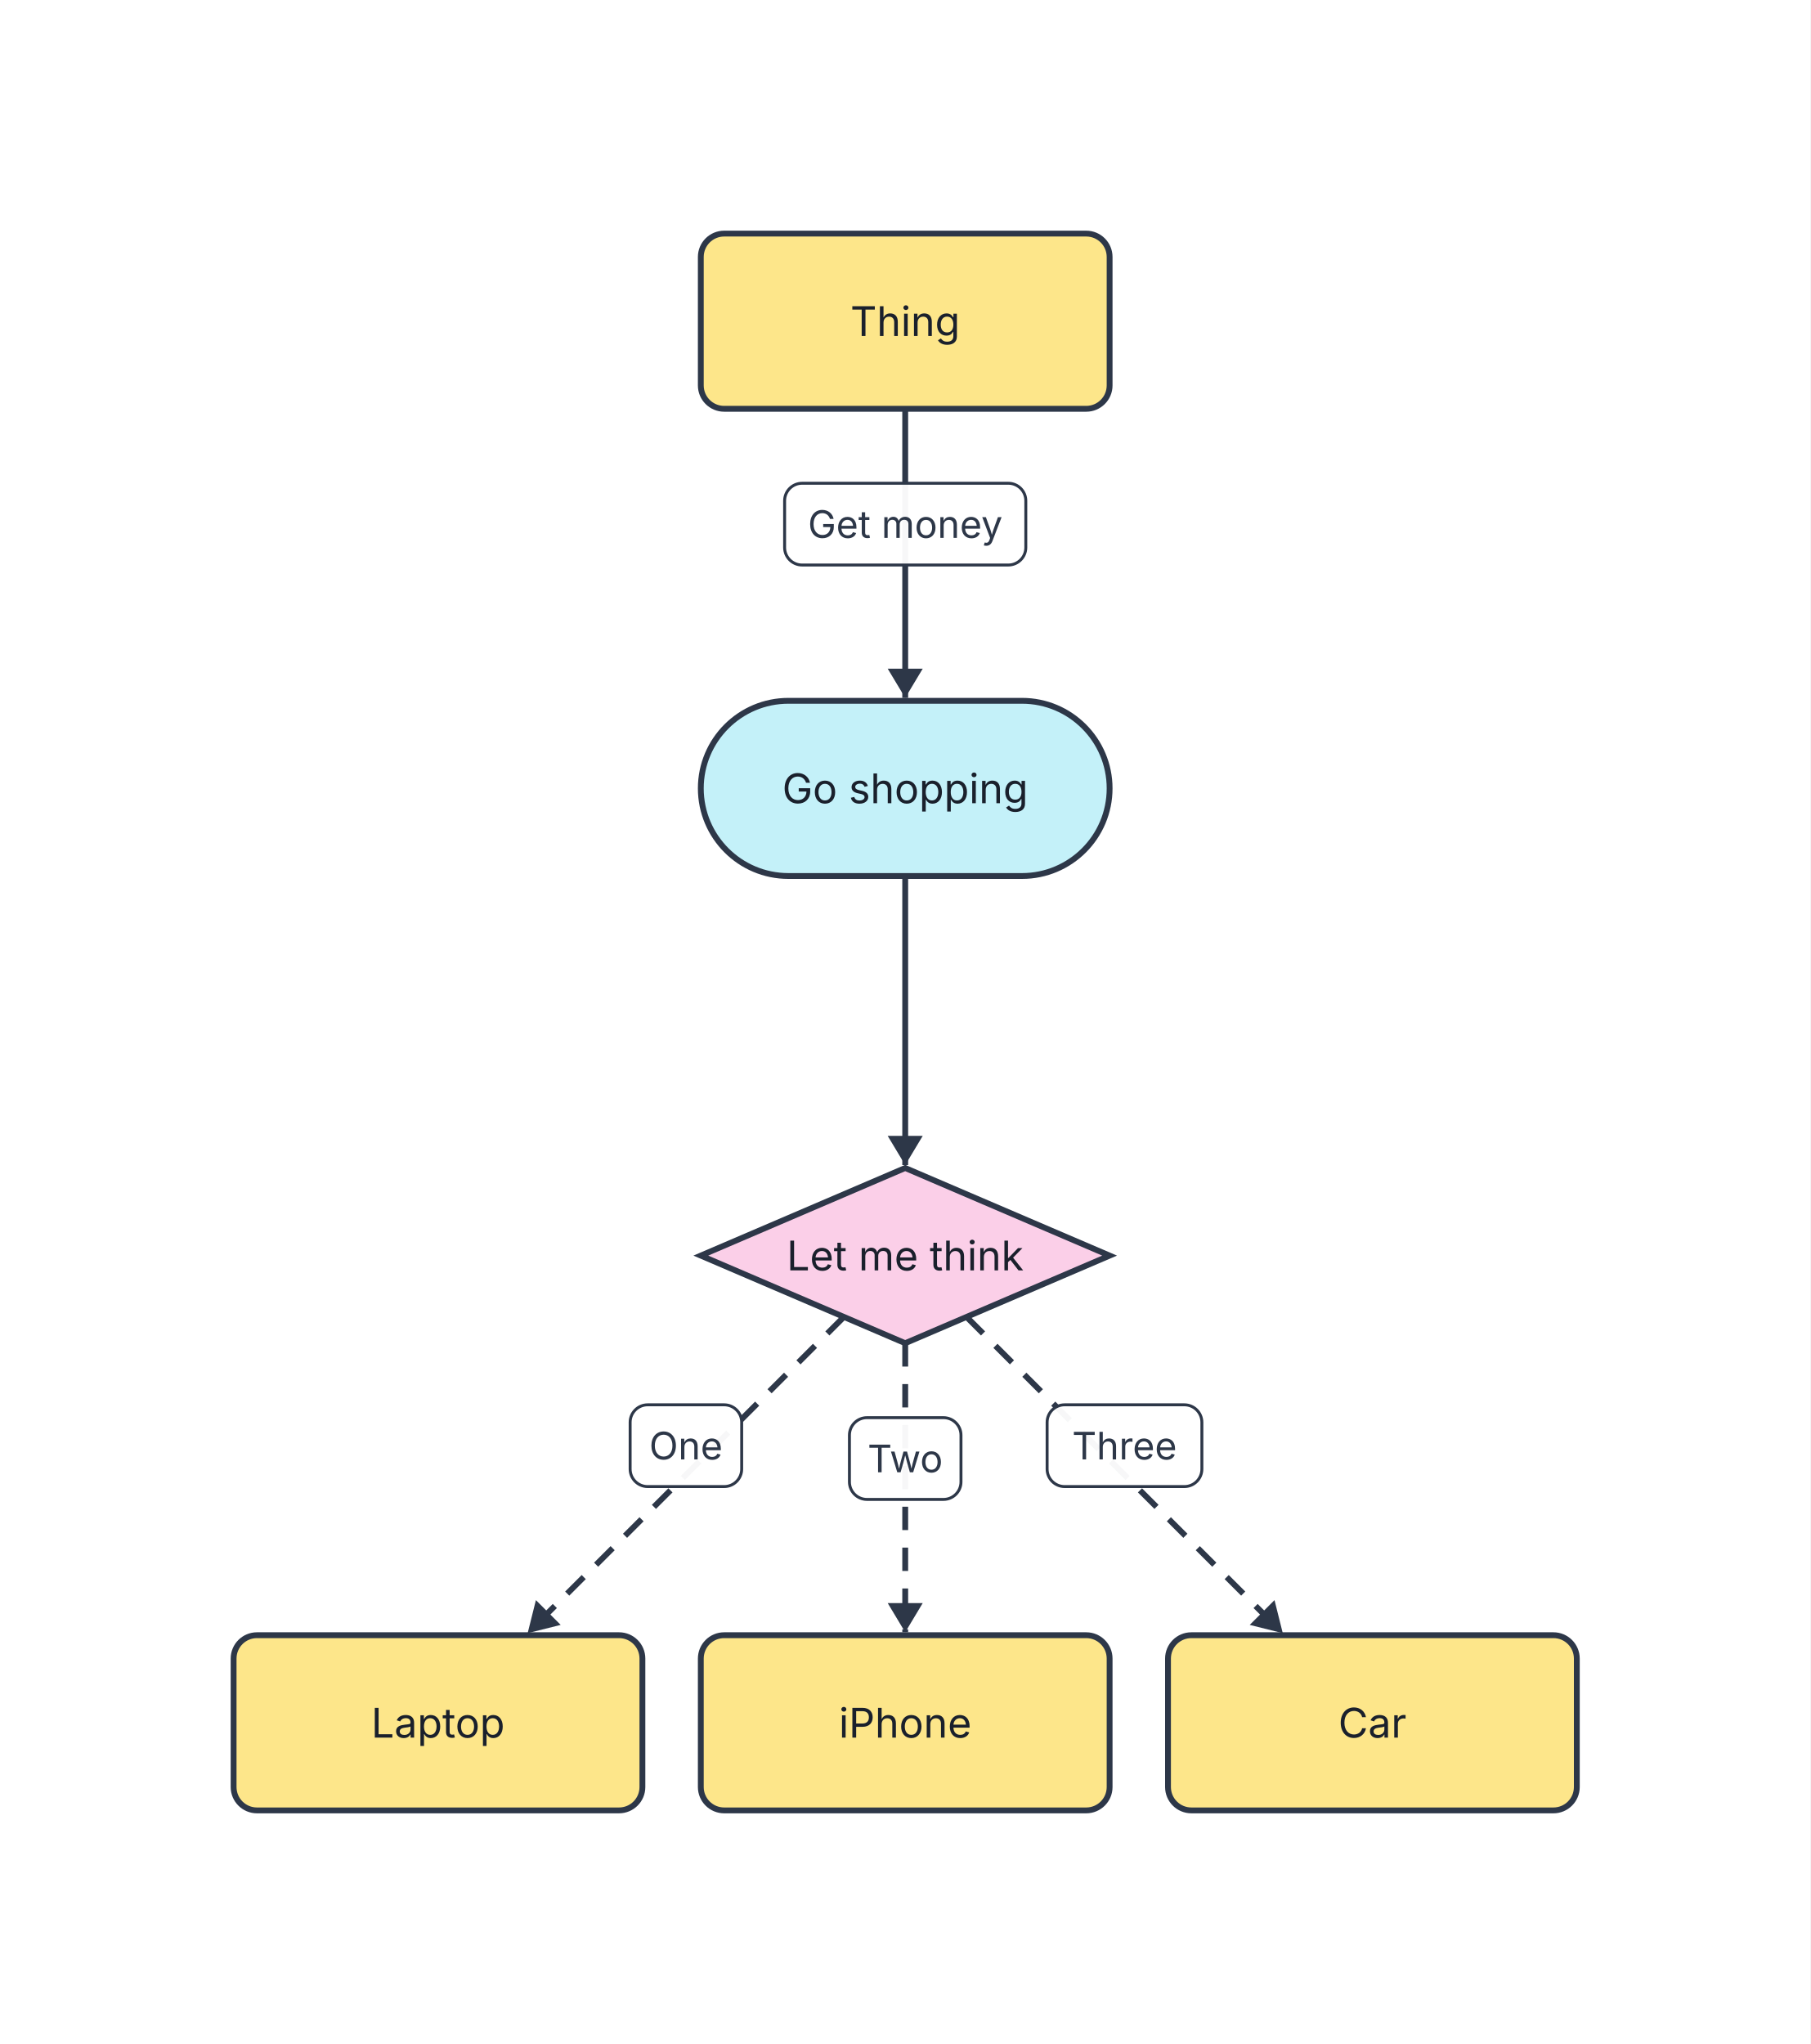
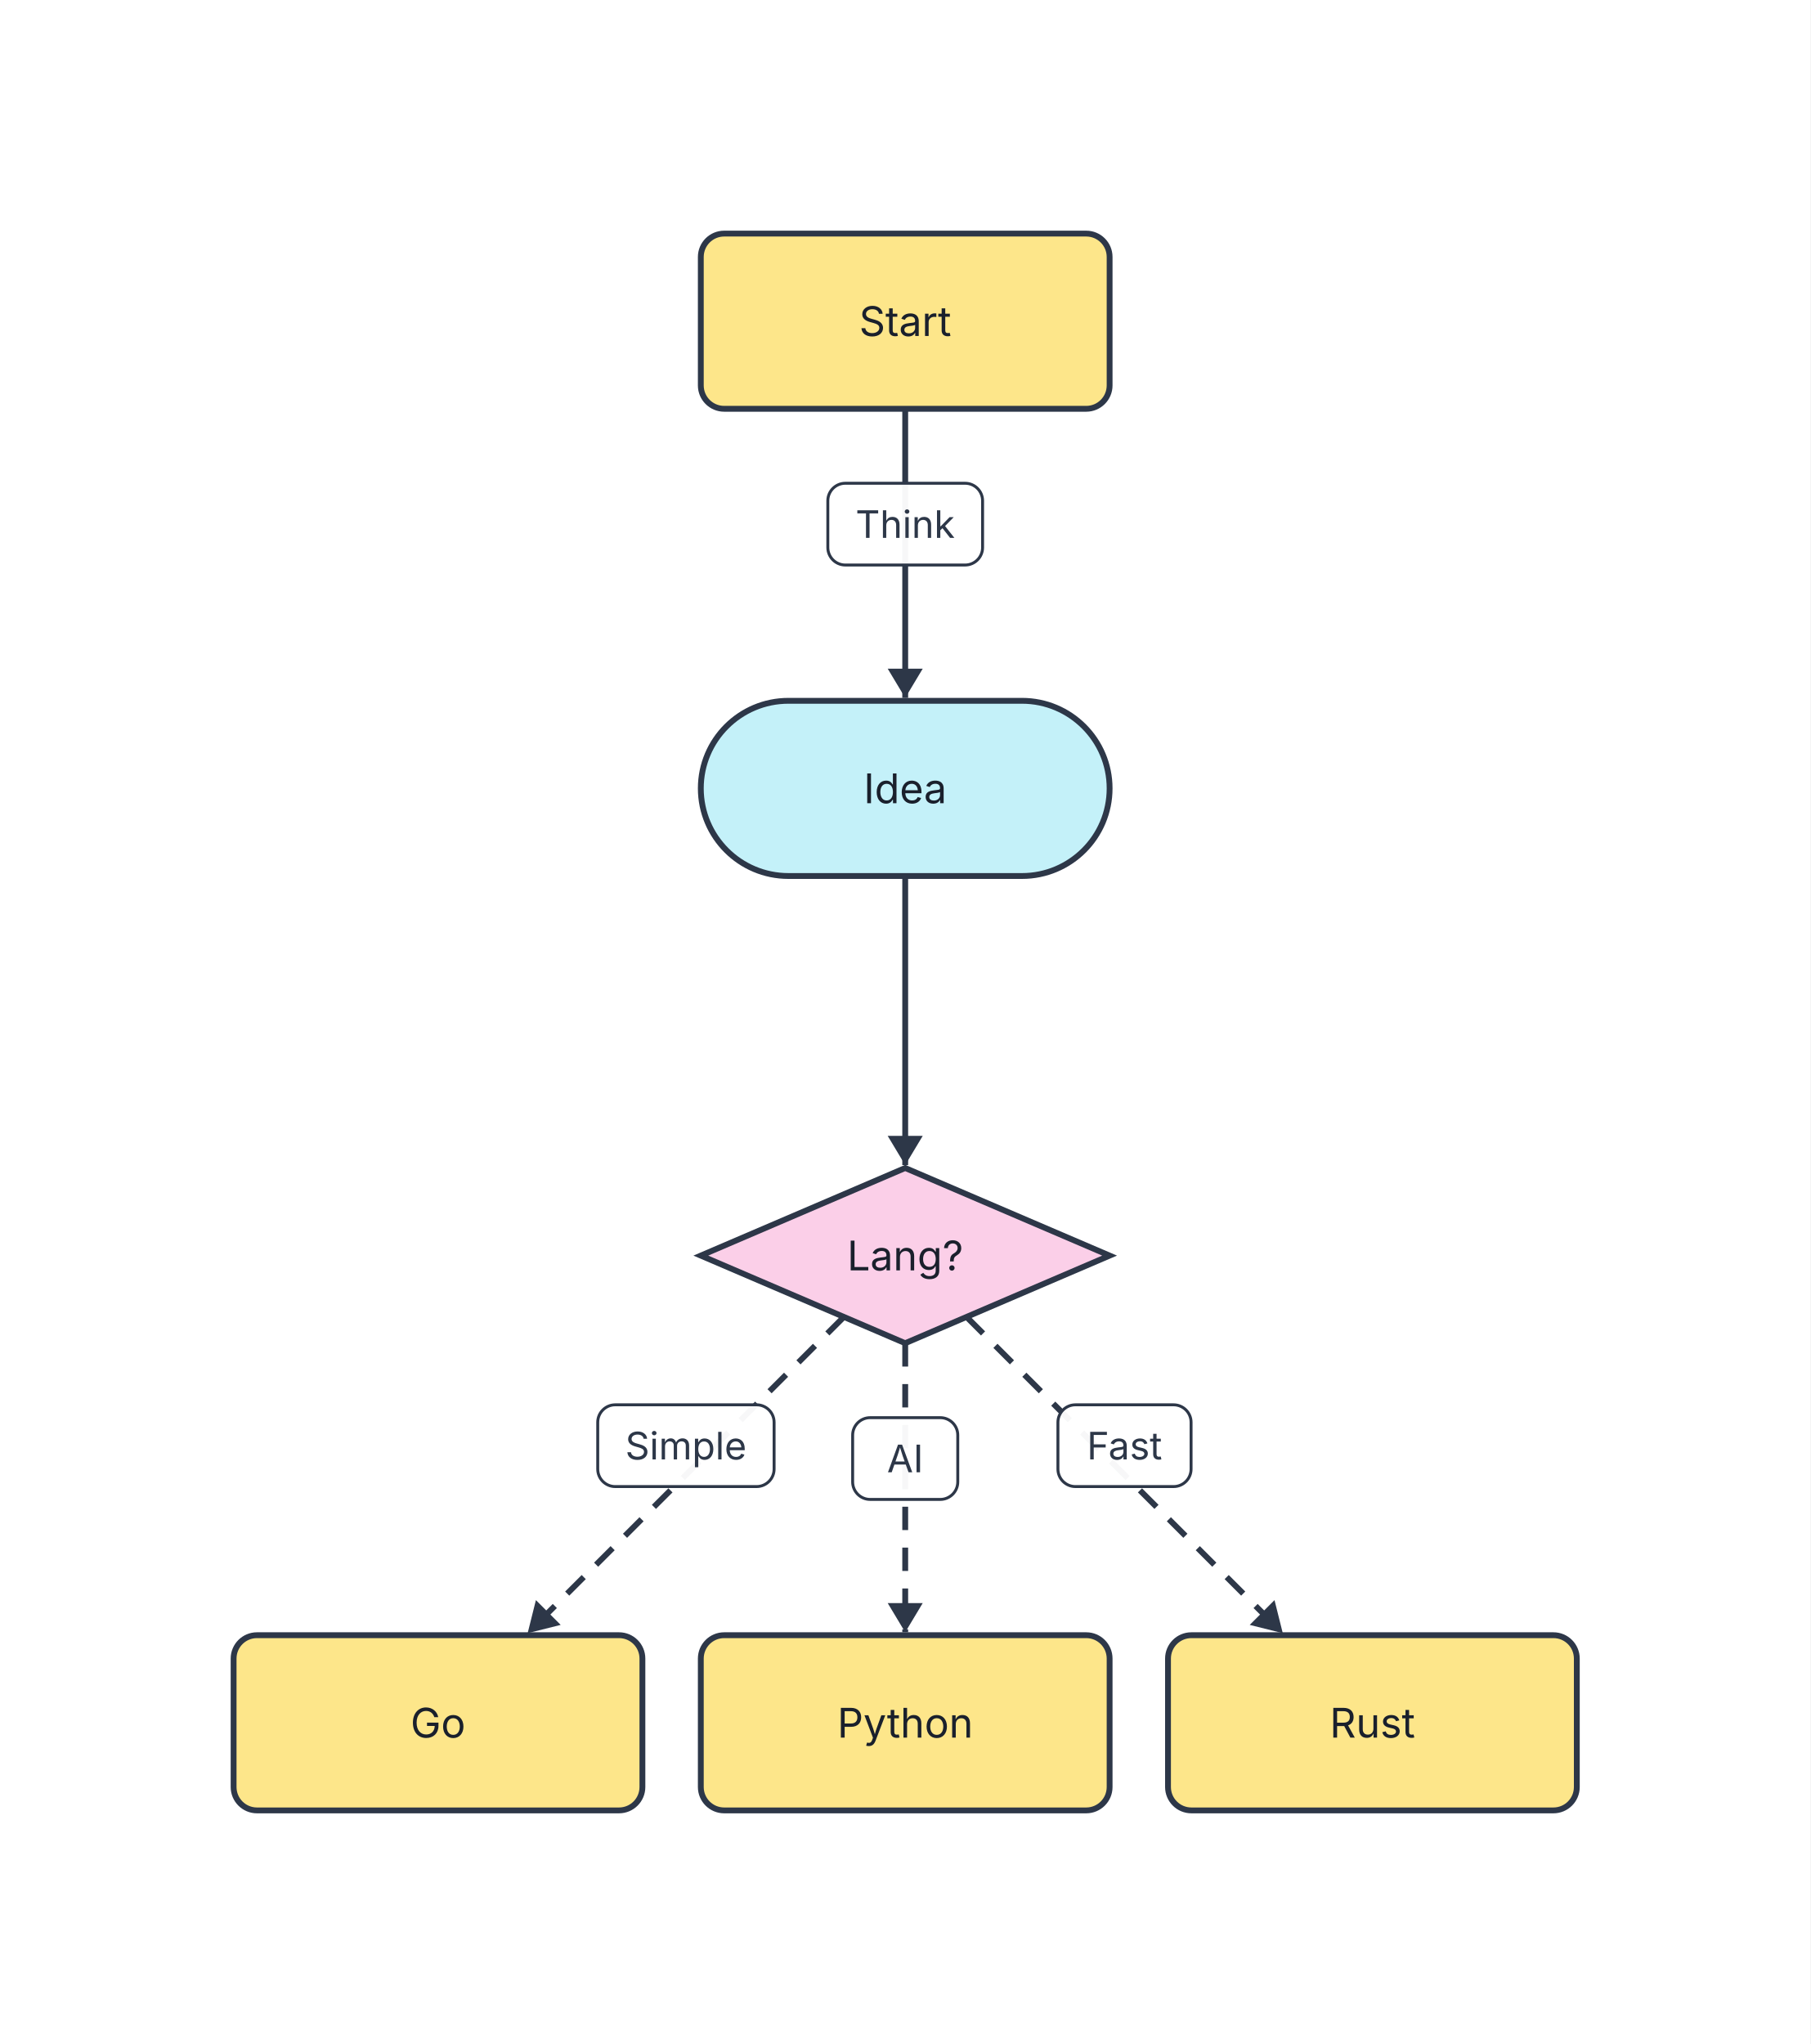
<svg xmlns="http://www.w3.org/2000/svg" width="620" height="700" viewBox="0 0 620 700" font-family="Inter, system-ui, sans-serif">
  <defs>
    <marker id="arrow-end" markerWidth="8" markerHeight="8" refX="6" refY="4" orient="auto" markerUnits="strokeWidth">
      <path d="M1,1 L6,4 L1,7 z" fill="context-stroke" />
    </marker>
    <marker id="arrow-start" markerWidth="8" markerHeight="8" refX="2" refY="4" orient="auto" markerUnits="strokeWidth">
      <path d="M7,1 L2,4 L7,7 z" fill="context-stroke" />
    </marker>
  </defs>
  <rect width="100%" height="100%" fill="white" />
  <line x1="310.0" y1="140.0" x2="310.0" y2="239.0" stroke="#2d3748" stroke-width="2" marker-end="url(#arrow-end)" />
  <g pointer-events="none">
-     <rect x="268.7" y="165.5" width="82.6" height="28.0" rx="6" ry="6" fill="white" fill-opacity="0.96" stroke="#2d3748" stroke-width="1" />
-     <text x="310.0" y="179.5" fill="#2d3748" font-size="13" text-anchor="middle" dominant-baseline="middle" xml:space="preserve">Get money</text>
+     <rect x="283.5" y="165.5" width="53.0" height="28.0" rx="6" ry="6" fill="white" fill-opacity="0.96" stroke="#2d3748" stroke-width="1" />
+     <text x="310.0" y="179.5" fill="#2d3748" font-size="13" text-anchor="middle" dominant-baseline="middle" xml:space="preserve">Think</text>
  </g>
  <line x1="310.0" y1="300.0" x2="310.0" y2="399.0" stroke="#2d3748" stroke-width="2" marker-end="url(#arrow-end)" />
  <line x1="289.0" y1="451.0" x2="180.7" y2="559.3" stroke="#2d3748" stroke-width="2" marker-end="url(#arrow-end)" stroke-dasharray="8 6" />
  <g pointer-events="none">
-     <rect x="215.8" y="481.1" width="38.2" height="28.0" rx="6" ry="6" fill="white" fill-opacity="0.96" stroke="#2d3748" stroke-width="1" />
-     <text x="234.9" y="495.1" fill="#2d3748" font-size="13" text-anchor="middle" dominant-baseline="middle" xml:space="preserve">One</text>
+     <rect x="204.7" y="481.1" width="60.4" height="28.0" rx="6" ry="6" fill="white" fill-opacity="0.96" stroke="#2d3748" stroke-width="1" />
+     <text x="234.9" y="495.1" fill="#2d3748" font-size="13" text-anchor="middle" dominant-baseline="middle" xml:space="preserve">Simple</text>
  </g>
  <line x1="310.0" y1="460.0" x2="310.0" y2="559.0" stroke="#2d3748" stroke-width="2" marker-end="url(#arrow-end)" stroke-dasharray="8 6" />
  <g pointer-events="none">
-     <rect x="290.9" y="485.5" width="38.2" height="28.0" rx="6" ry="6" fill="white" fill-opacity="0.96" stroke="#2d3748" stroke-width="1" />
-     <text x="310.0" y="499.5" fill="#2d3748" font-size="13" text-anchor="middle" dominant-baseline="middle" xml:space="preserve">Two</text>
+     <rect x="292.0" y="485.5" width="36.0" height="28.0" rx="6" ry="6" fill="white" fill-opacity="0.96" stroke="#2d3748" stroke-width="1" />
+     <text x="310.0" y="499.5" fill="#2d3748" font-size="13" text-anchor="middle" dominant-baseline="middle" xml:space="preserve">AI</text>
  </g>
  <line x1="331.0" y1="451.0" x2="439.3" y2="559.3" stroke="#2d3748" stroke-width="2" marker-end="url(#arrow-end)" stroke-dasharray="8 6" />
  <g pointer-events="none">
-     <rect x="358.6" y="481.1" width="53.0" height="28.0" rx="6" ry="6" fill="white" fill-opacity="0.96" stroke="#2d3748" stroke-width="1" />
-     <text x="385.1" y="495.1" fill="#2d3748" font-size="13" text-anchor="middle" dominant-baseline="middle" xml:space="preserve">Three</text>
+     <rect x="362.3" y="481.1" width="45.6" height="28.0" rx="6" ry="6" fill="white" fill-opacity="0.96" stroke="#2d3748" stroke-width="1" />
+     <text x="385.1" y="495.1" fill="#2d3748" font-size="13" text-anchor="middle" dominant-baseline="middle" xml:space="preserve">Fast</text>
  </g>
+   <rect x="240.0" y="560.0" width="140.0" height="60.0" rx="8" ry="8" fill="#fde68a" stroke="#2d3748" stroke-width="2" />
+   <text x="310.0" y="590.0" fill="#1a202c" font-size="14" text-anchor="middle" dominant-baseline="middle">Python</text>
+   <rect x="240.0" y="80.0" width="140.0" height="60.0" rx="8" ry="8" fill="#fde68a" stroke="#2d3748" stroke-width="2" />
+   <text x="310.0" y="110.0" fill="#1a202c" font-size="14" text-anchor="middle" dominant-baseline="middle">Start</text>
+   <rect x="80.0" y="560.0" width="140.0" height="60.0" rx="8" ry="8" fill="#fde68a" stroke="#2d3748" stroke-width="2" />
+   <text x="150.0" y="590.0" fill="#1a202c" font-size="14" text-anchor="middle" dominant-baseline="middle">Go</text>
+   <rect x="400.0" y="560.0" width="140.0" height="60.0" rx="8" ry="8" fill="#fde68a" stroke="#2d3748" stroke-width="2" />
+   <text x="470.0" y="590.0" fill="#1a202c" font-size="14" text-anchor="middle" dominant-baseline="middle">Rust</text>
+   <rect x="240.0" y="240.0" width="140.0" height="60.0" rx="30" ry="30" fill="#c4f1f9" stroke="#2d3748" stroke-width="2" />
+   <text x="310.0" y="270.0" fill="#1a202c" font-size="14" text-anchor="middle" dominant-baseline="middle">Idea</text>
  <polygon points="310.0,400.0 380.0,430.0 310.0,460.0 240.0,430.0" fill="#fbcfe8" stroke="#2d3748" stroke-width="2" />
-   <text x="310.0" y="430.0" fill="#1a202c" font-size="14" text-anchor="middle" dominant-baseline="middle">Let me think</text>
-   <rect x="240.0" y="80.0" width="140.0" height="60.0" rx="8" ry="8" fill="#fde68a" stroke="#2d3748" stroke-width="2" />
-   <text x="310.0" y="110.0" fill="#1a202c" font-size="14" text-anchor="middle" dominant-baseline="middle">Thing</text>
-   <rect x="240.0" y="560.0" width="140.0" height="60.0" rx="8" ry="8" fill="#fde68a" stroke="#2d3748" stroke-width="2" />
-   <text x="310.0" y="590.0" fill="#1a202c" font-size="14" text-anchor="middle" dominant-baseline="middle">iPhone</text>
-   <rect x="400.0" y="560.0" width="140.0" height="60.0" rx="8" ry="8" fill="#fde68a" stroke="#2d3748" stroke-width="2" />
-   <text x="470.0" y="590.0" fill="#1a202c" font-size="14" text-anchor="middle" dominant-baseline="middle">Car</text>
-   <rect x="80.0" y="560.0" width="140.0" height="60.0" rx="8" ry="8" fill="#fde68a" stroke="#2d3748" stroke-width="2" />
-   <text x="150.0" y="590.0" fill="#1a202c" font-size="14" text-anchor="middle" dominant-baseline="middle">Laptop</text>
-   <rect x="240.0" y="240.0" width="140.0" height="60.0" rx="30" ry="30" fill="#c4f1f9" stroke="#2d3748" stroke-width="2" />
-   <text x="310.0" y="270.0" fill="#1a202c" font-size="14" text-anchor="middle" dominant-baseline="middle">Go shopping</text>
+   <text x="310.0" y="430.0" fill="#1a202c" font-size="14" text-anchor="middle" dominant-baseline="middle">Lang?</text>
</svg>
